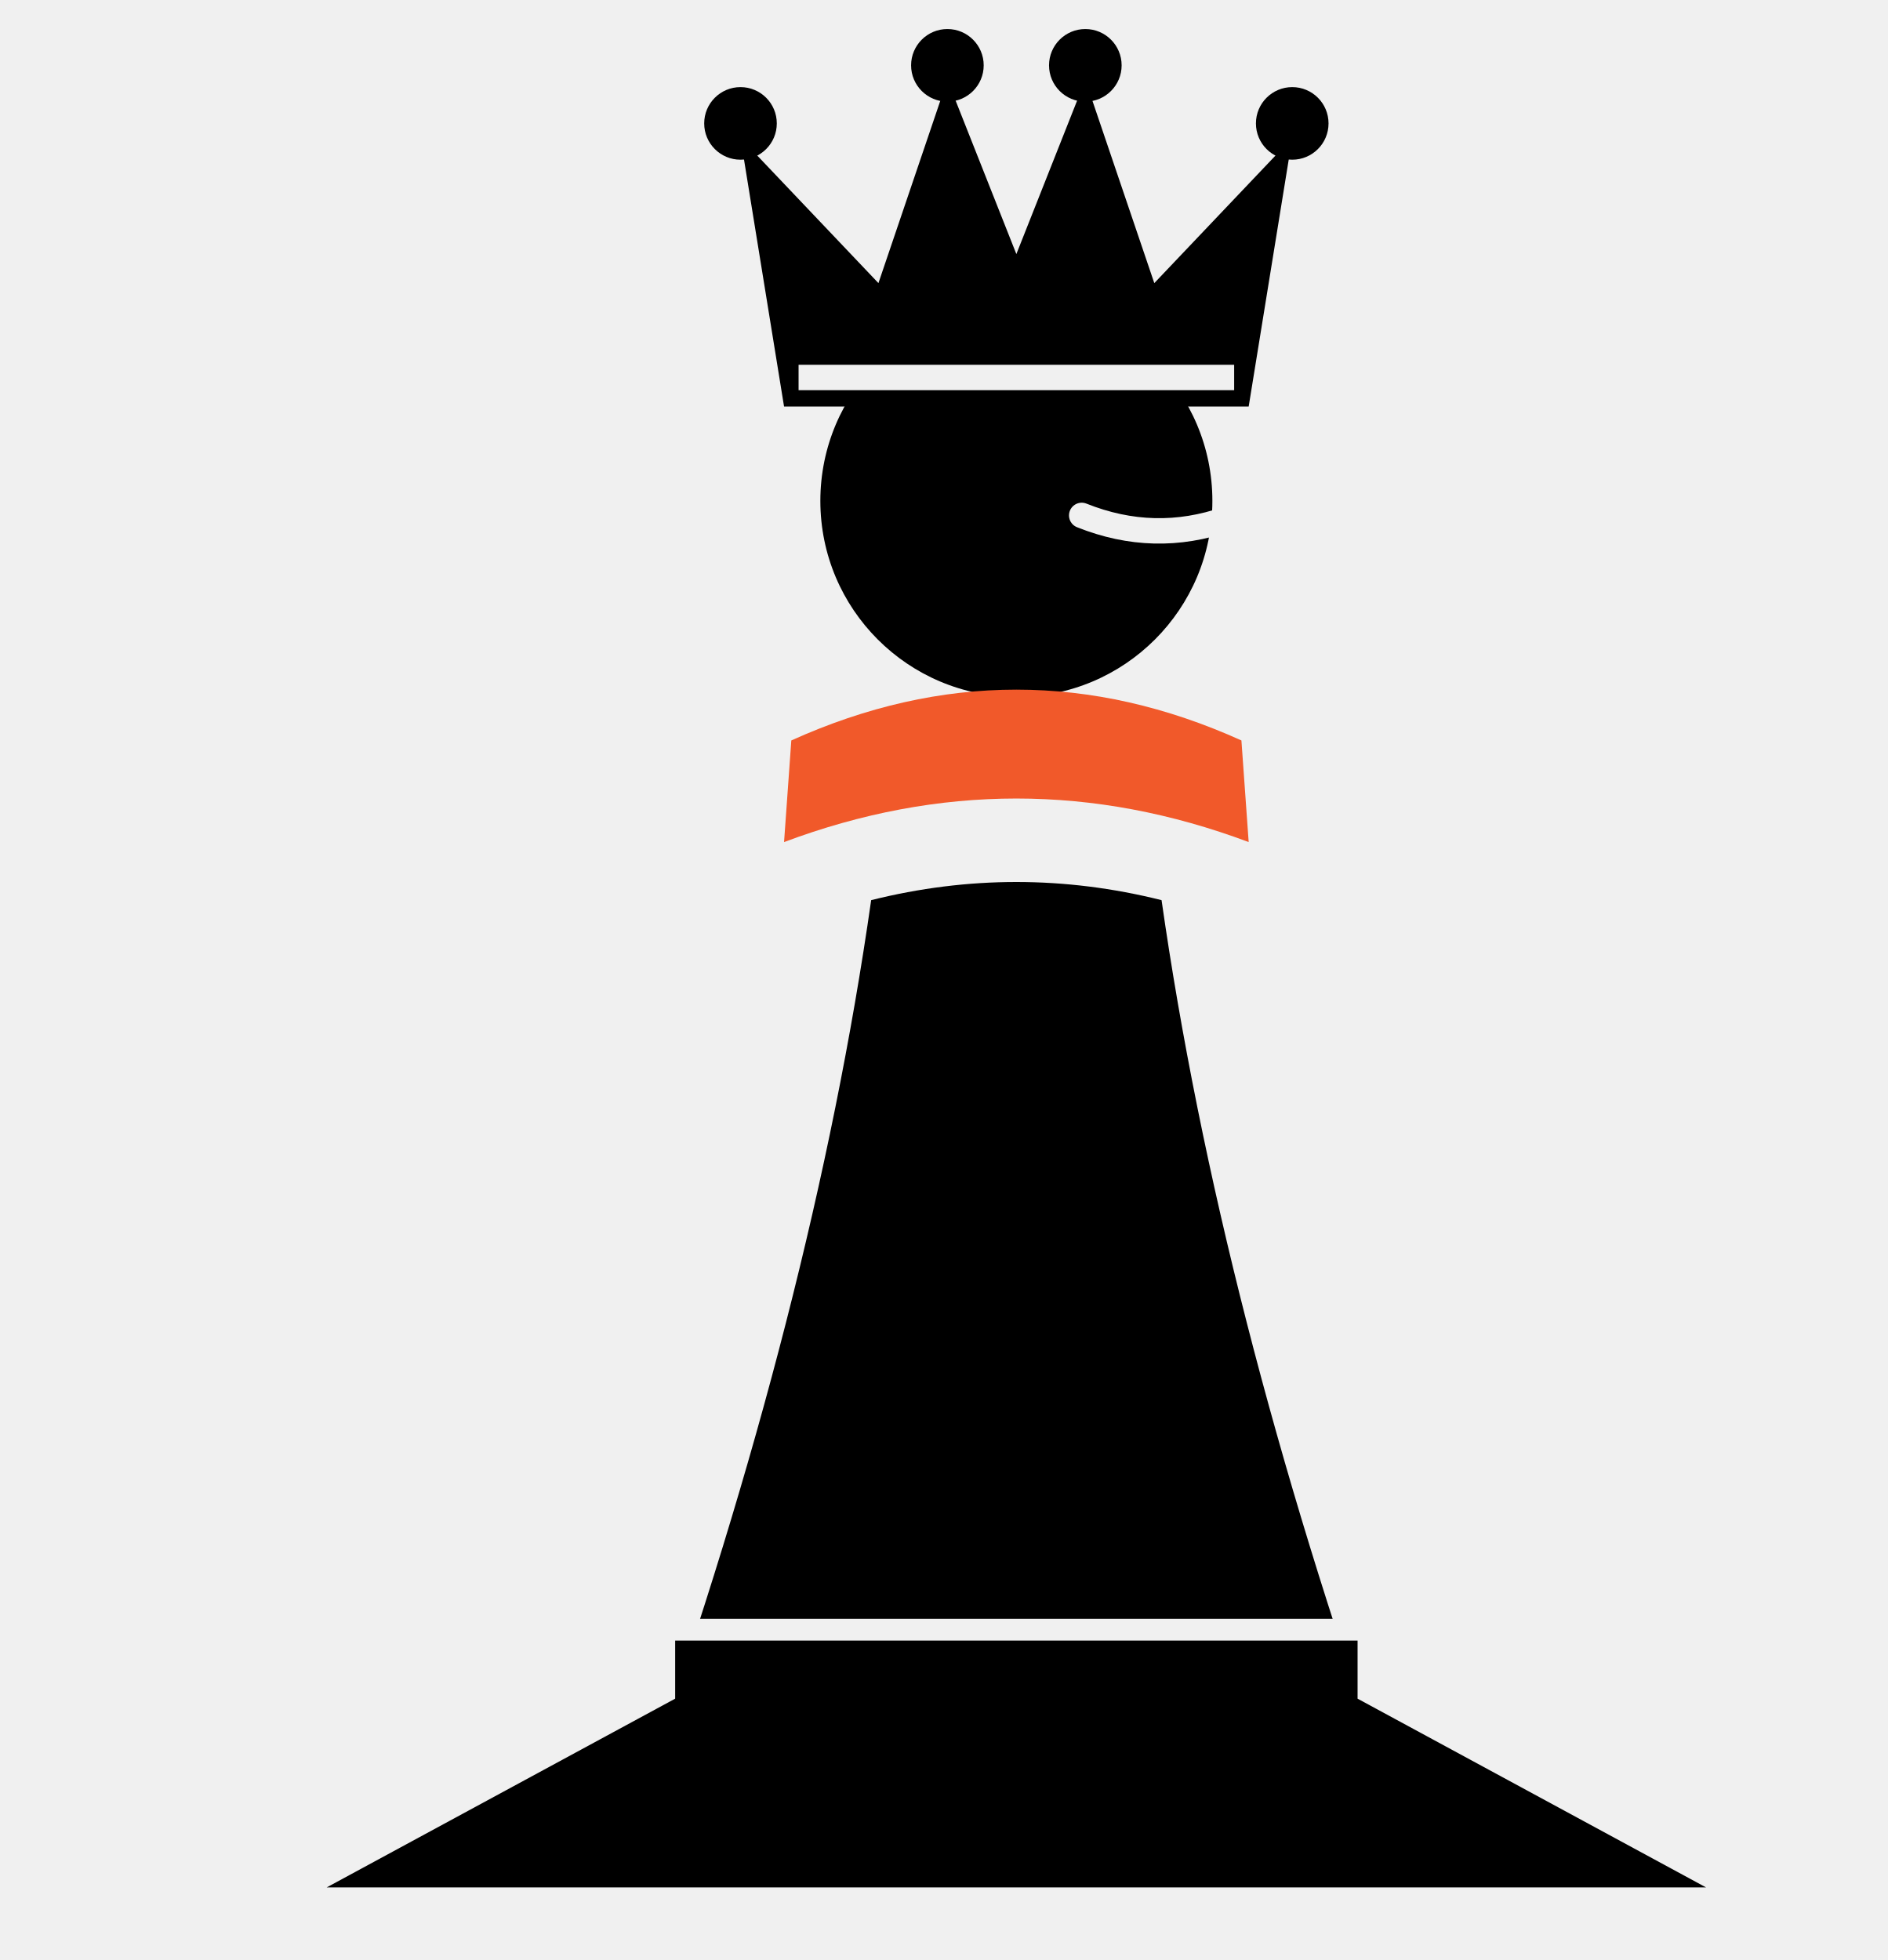
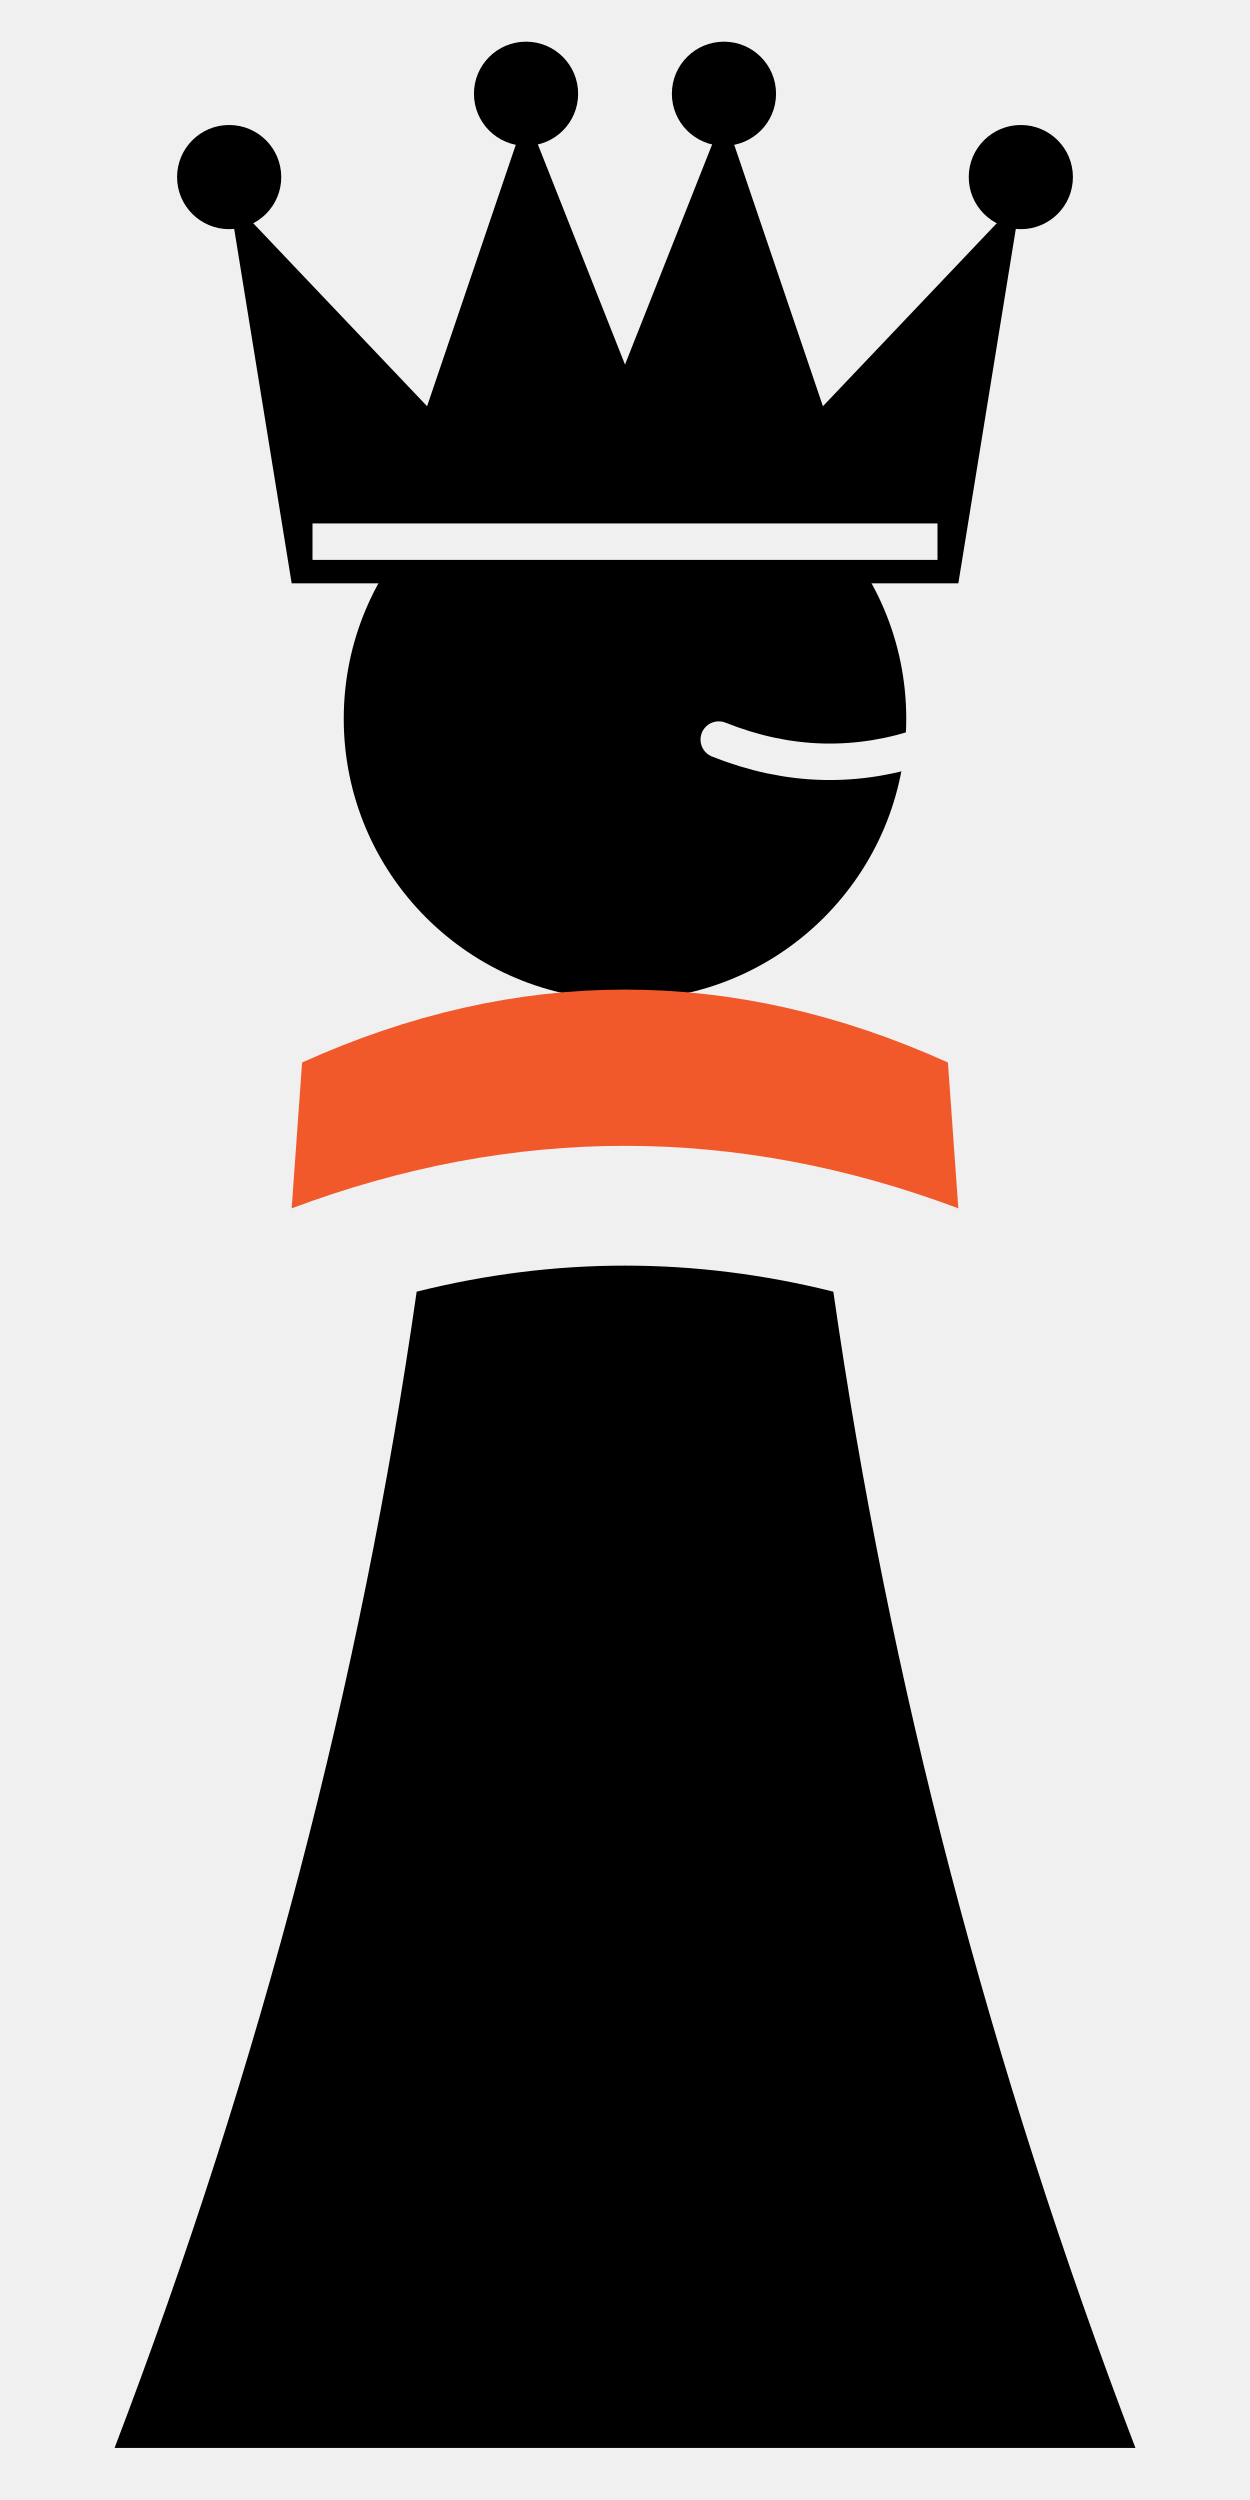
- <svg xmlns="http://www.w3.org/2000/svg" viewBox="-130 0 520 540" role="img" aria-label="Chathuram queen mascot">
+ <svg xmlns="http://www.w3.org/2000/svg" viewBox="30 0 240 480" role="img" aria-label="Chathuram queen mascot">
  <defs>
    <mask id="d-queen-h" maskUnits="userSpaceOnUse" x="-200" y="-40" width="700" height="620">
      <rect x="-200" y="-40" width="700" height="620" fill="#fff" />
      <path stroke="#000" d="M168 142 q20 8 40 1" fill="none" stroke-width="7" stroke-linecap="round" />
      <path stroke="#000" d="M90 104 H210" fill="none" stroke-width="7" />
-     </mask>
-     <mask id="d-queen-b" maskUnits="userSpaceOnUse" x="-200" y="-40" width="700" height="620">
-       <rect x="-200" y="-40" width="700" height="620" fill="#fff" />
-       <path d="M-40 520 L56 468 V452 H244 V468 L340 520 Z" fill="#000" stroke="#000" stroke-width="12" stroke-linejoin="round" />
    </mask>
  </defs>
  <g fill="#000" mask="url(#d-queen-h)">
    <path d="M86 112 L74 38 L112 78 L131 22 L150 70 L169 22 L188 78 L226 38 L214 112 Z" />
    <circle cx="74" cy="34" r="10" />
    <circle cx="131" cy="18" r="10" />
    <circle cx="169" cy="18" r="10" />
    <circle cx="226" cy="34" r="10" />
    <circle cx="150" cy="138" r="54" />
  </g>
  <path d="M88 204 Q150 176 212 204 L214 232 Q150 208 86 232 Z" fill="#f1592a" />
-   <path d="M110 248 Q150 238 190 248 Q206 360 252 490 L48 490 Q94 360 110 248 Z" fill="#000" mask="url(#d-queen-b)" />
-   <path d="M-40 520 L56 468 V452 H244 V468 L340 520 Z" fill="#000" />
+   <path d="M110 248 Q150 238 190 248 Q206 360 248 470 L52 470 Q94 360 110 248 Z" fill="#000" />
</svg>
